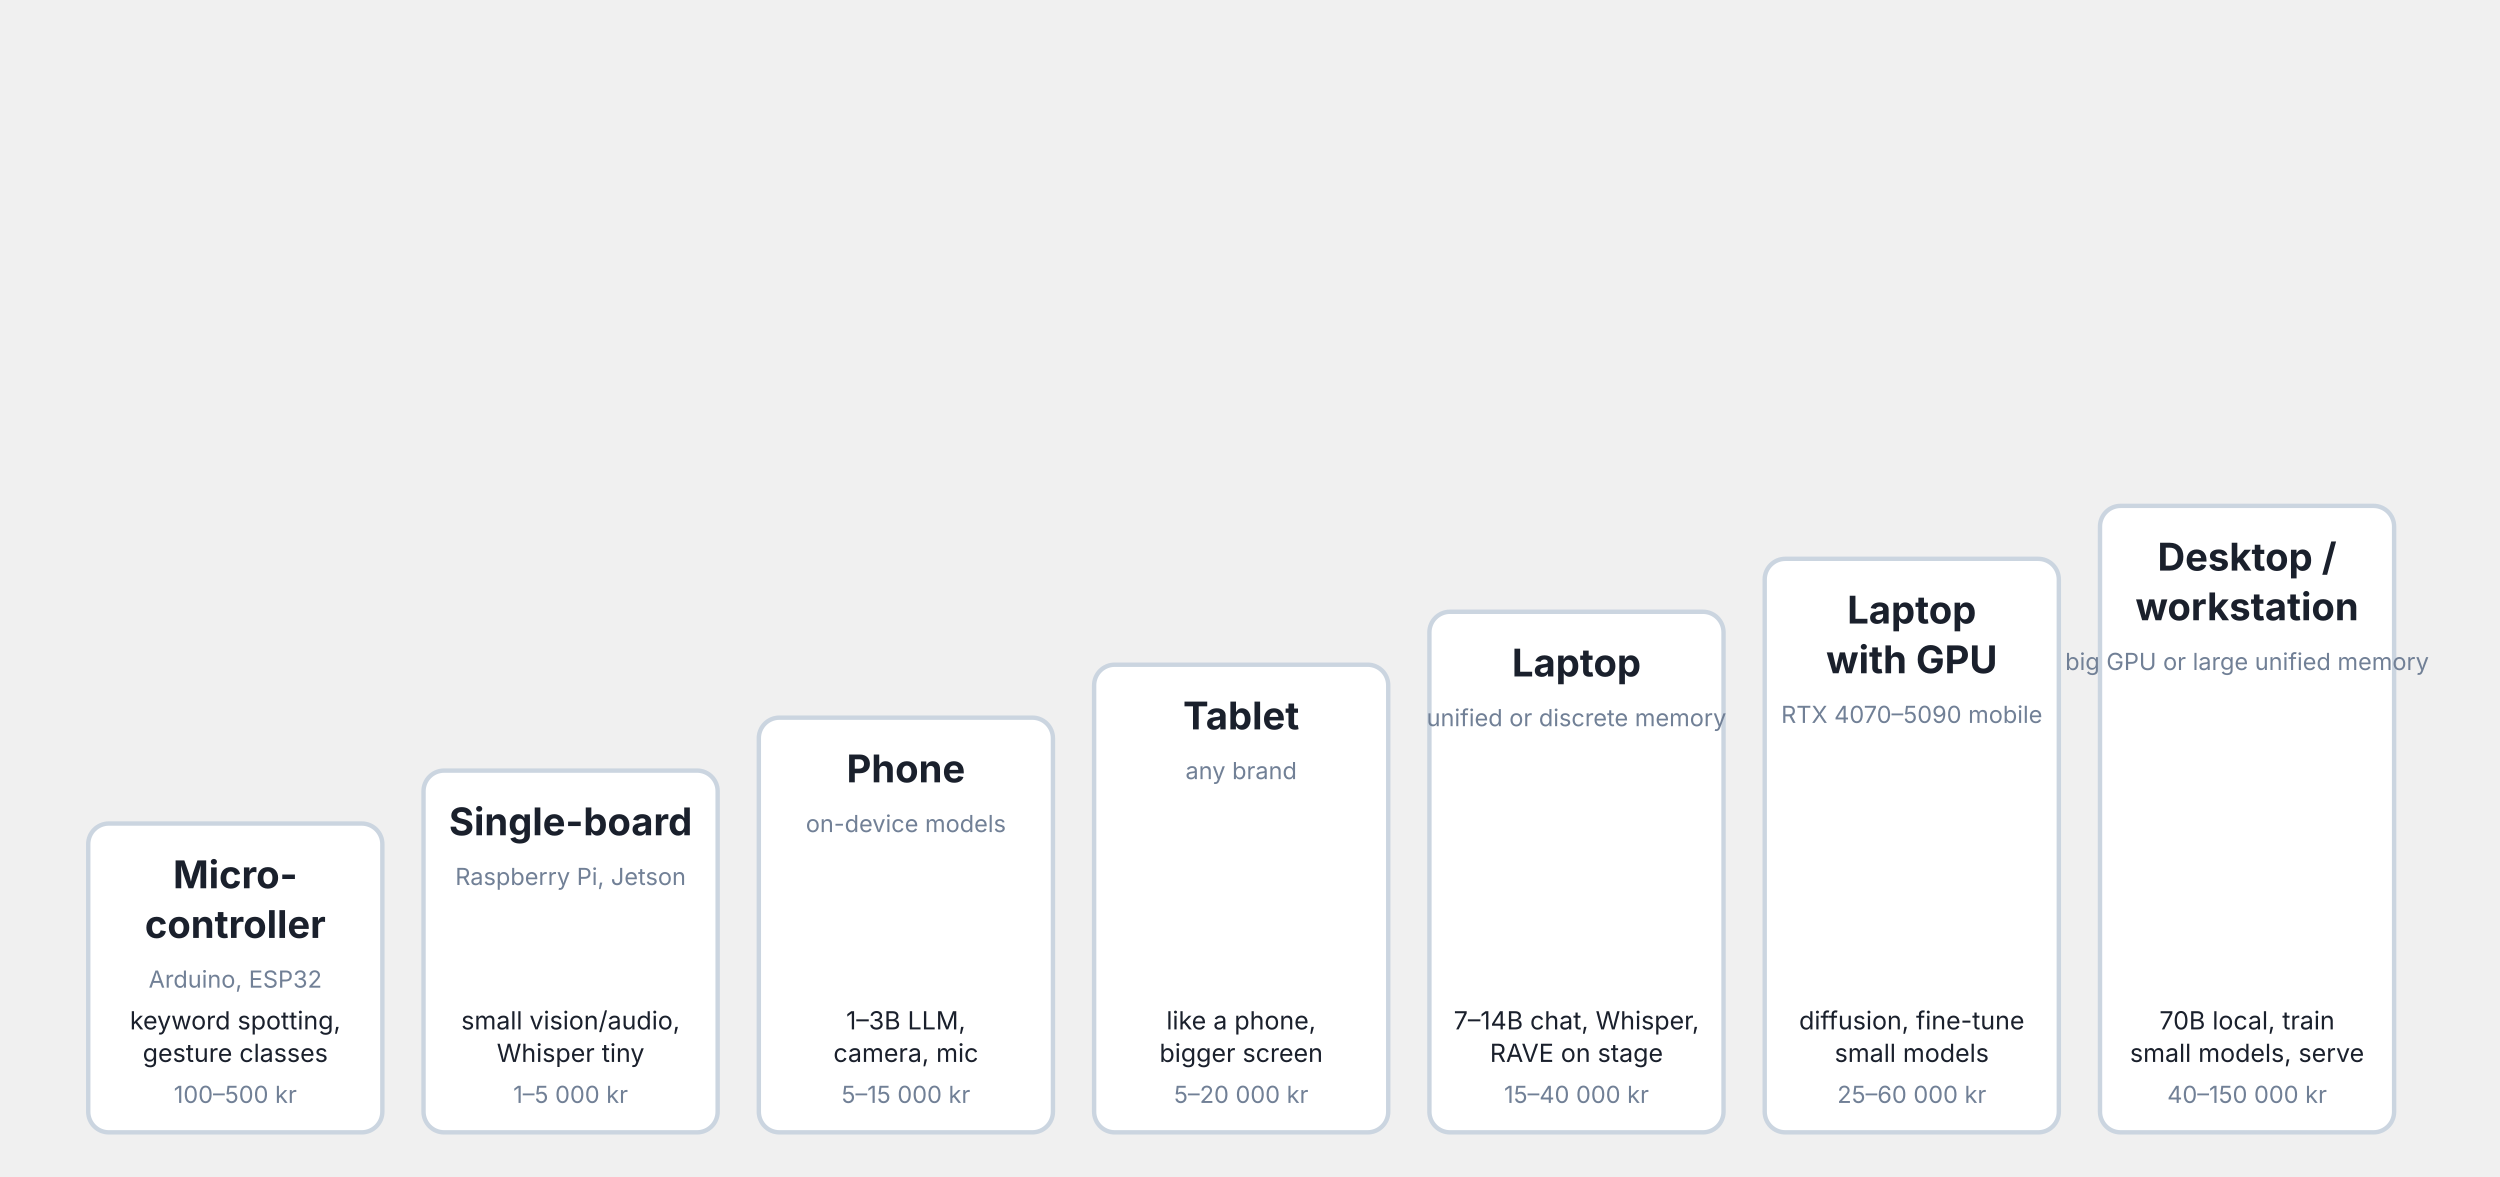
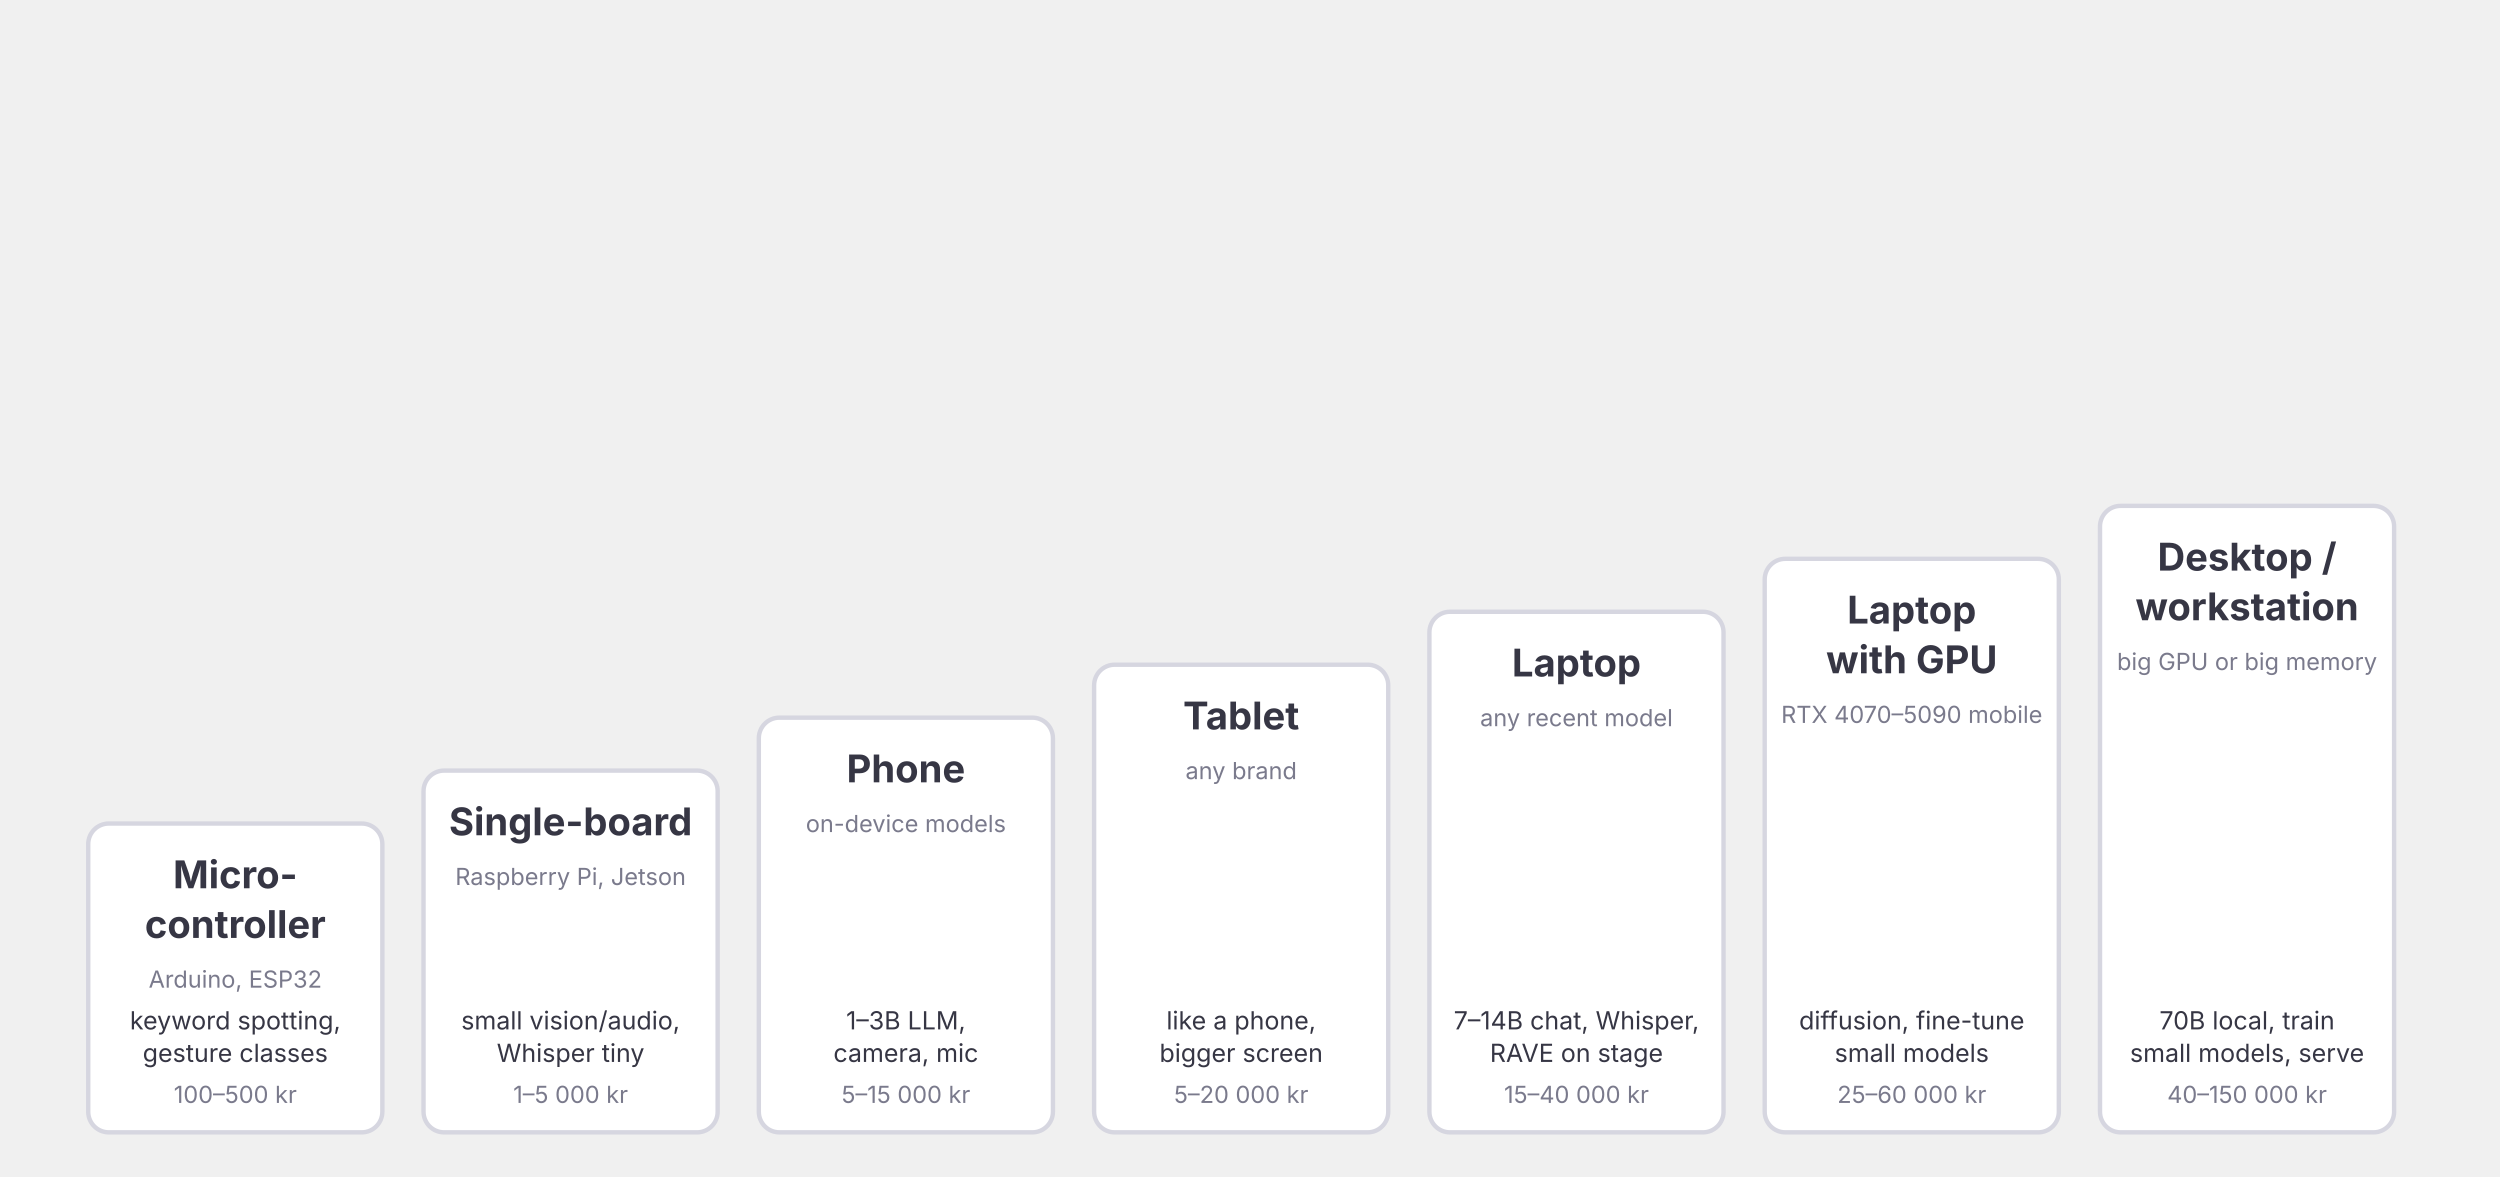
<svg xmlns="http://www.w3.org/2000/svg" viewBox="0 0 1700 800" font-family="Inter, Helvetica Neue, Helvetica, Arial, sans-serif">
  <defs />
-   <rect x="60" y="560" width="200" height="210" rx="14" fill="white" stroke="#cbd5e0" stroke-width="3" />
-   <text x="160.0" y="604.0" text-anchor="middle" font-size="26" fill="#1a202c" font-weight="bold">Micro-</text>
-   <text x="160.0" y="637.8" text-anchor="middle" font-size="26" fill="#1a202c" font-weight="bold">controller</text>
-   <text x="160.0" y="671.6" text-anchor="middle" font-size="16" fill="#718096" font-weight="normal">Arduino, ESP32</text>
-   <text x="160.0" y="700.0" text-anchor="middle" font-size="17" fill="#1a202c" font-weight="normal">keyword spotting,</text>
-   <text x="160.0" y="722.1" text-anchor="middle" font-size="17" fill="#1a202c" font-weight="normal">gesture classes</text>
-   <text x="160.0" y="750" text-anchor="middle" font-size="16" fill="#718096" font-weight="normal">100–500 kr</text>
-   <rect x="288" y="524" width="200" height="246" rx="14" fill="white" stroke="#cbd5e0" stroke-width="3" />
-   <text x="388.0" y="568.0" text-anchor="middle" font-size="26" fill="#1a202c" font-weight="bold">Single-board</text>
-   <text x="388.0" y="601.8" text-anchor="middle" font-size="16" fill="#718096" font-weight="normal">Raspberry Pi, Jetson</text>
-   <text x="388.0" y="700.0" text-anchor="middle" font-size="17" fill="#1a202c" font-weight="normal">small vision/audio,</text>
-   <text x="388.0" y="722.1" text-anchor="middle" font-size="17" fill="#1a202c" font-weight="normal">Whisper tiny</text>
-   <text x="388.0" y="750" text-anchor="middle" font-size="16" fill="#718096" font-weight="normal">1–5 000 kr</text>
-   <rect x="516" y="488" width="200" height="282" rx="14" fill="white" stroke="#cbd5e0" stroke-width="3" />
-   <text x="616.0" y="532.0" text-anchor="middle" font-size="26" fill="#1a202c" font-weight="bold">Phone</text>
-   <text x="616.0" y="565.8" text-anchor="middle" font-size="16" fill="#718096" font-weight="normal">on-device models</text>
-   <text x="616.0" y="700.0" text-anchor="middle" font-size="17" fill="#1a202c" font-weight="normal">1–3B LLM,</text>
-   <text x="616.0" y="722.1" text-anchor="middle" font-size="17" fill="#1a202c" font-weight="normal">camera, mic</text>
-   <text x="616.0" y="750" text-anchor="middle" font-size="16" fill="#718096" font-weight="normal">5–15 000 kr</text>
-   <rect x="744" y="452" width="200" height="318" rx="14" fill="white" stroke="#cbd5e0" stroke-width="3" />
-   <text x="844.0" y="496.0" text-anchor="middle" font-size="26" fill="#1a202c" font-weight="bold">Tablet</text>
-   <text x="844.0" y="529.8" text-anchor="middle" font-size="16" fill="#718096" font-weight="normal">any brand</text>
-   <text x="844.0" y="700.0" text-anchor="middle" font-size="17" fill="#1a202c" font-weight="normal">like a phone,</text>
-   <text x="844.0" y="722.1" text-anchor="middle" font-size="17" fill="#1a202c" font-weight="normal">bigger screen</text>
-   <text x="844.0" y="750" text-anchor="middle" font-size="16" fill="#718096" font-weight="normal">5–20 000 kr</text>
-   <rect x="972" y="416" width="200" height="354" rx="14" fill="white" stroke="#cbd5e0" stroke-width="3" />
-   <text x="1072.0" y="460.0" text-anchor="middle" font-size="26" fill="#1a202c" font-weight="bold">Laptop</text>
-   <text x="1072.0" y="493.8" text-anchor="middle" font-size="16" fill="#718096" font-weight="normal">unified or discrete memory</text>
-   <text x="1072.0" y="700.0" text-anchor="middle" font-size="17" fill="#1a202c" font-weight="normal">7–14B chat, Whisper,</text>
-   <text x="1072.0" y="722.1" text-anchor="middle" font-size="17" fill="#1a202c" font-weight="normal">RAVE on stage</text>
-   <text x="1072.0" y="750" text-anchor="middle" font-size="16" fill="#718096" font-weight="normal">15–40 000 kr</text>
-   <rect x="1200" y="380" width="200" height="390" rx="14" fill="white" stroke="#cbd5e0" stroke-width="3" />
-   <text x="1300.0" y="424.0" text-anchor="middle" font-size="26" fill="#1a202c" font-weight="bold">Laptop</text>
-   <text x="1300.0" y="457.8" text-anchor="middle" font-size="26" fill="#1a202c" font-weight="bold">with GPU</text>
-   <text x="1300.0" y="491.6" text-anchor="middle" font-size="16" fill="#718096" font-weight="normal">RTX 4070–5090 mobile</text>
-   <text x="1300.0" y="700.0" text-anchor="middle" font-size="17" fill="#1a202c" font-weight="normal">diffusion, fine-tune</text>
-   <text x="1300.0" y="722.1" text-anchor="middle" font-size="17" fill="#1a202c" font-weight="normal">small models</text>
-   <text x="1300.0" y="750" text-anchor="middle" font-size="16" fill="#718096" font-weight="normal">25–60 000 kr</text>
-   <rect x="1428" y="344" width="200" height="426" rx="14" fill="white" stroke="#cbd5e0" stroke-width="3" />
-   <text x="1528.0" y="388.0" text-anchor="middle" font-size="26" fill="#1a202c" font-weight="bold">Desktop /</text>
-   <text x="1528.0" y="421.8" text-anchor="middle" font-size="26" fill="#1a202c" font-weight="bold">workstation</text>
-   <text x="1528.0" y="455.6" text-anchor="middle" font-size="16" fill="#718096" font-weight="normal">big GPU or large unified memory</text>
-   <text x="1528.0" y="700.0" text-anchor="middle" font-size="17" fill="#1a202c" font-weight="normal">70B local, train</text>
-   <text x="1528.0" y="722.1" text-anchor="middle" font-size="17" fill="#1a202c" font-weight="normal">small models, serve</text>
-   <text x="1528.0" y="750" text-anchor="middle" font-size="16" fill="#718096" font-weight="normal">40–150 000 kr</text>
+   <rect x="60" y="560" width="200" height="210" rx="14" fill="white" stroke="#d6d6e0" stroke-width="3" />
+   <text x="160.0" y="604.0" text-anchor="middle" font-size="26" fill="#363644" font-weight="bold">Micro-</text>
+   <text x="160.0" y="637.8" text-anchor="middle" font-size="26" fill="#363644" font-weight="bold">controller</text>
+   <text x="160.0" y="671.6" text-anchor="middle" font-size="16" fill="#7a7a8c" font-weight="normal">Arduino, ESP32</text>
+   <text x="160.0" y="700.0" text-anchor="middle" font-size="17" fill="#363644" font-weight="normal">keyword spotting,</text>
+   <text x="160.0" y="722.1" text-anchor="middle" font-size="17" fill="#363644" font-weight="normal">gesture classes</text>
+   <text x="160.0" y="750" text-anchor="middle" font-size="16" fill="#7a7a8c" font-weight="normal">100–500 kr</text>
+   <rect x="288" y="524" width="200" height="246" rx="14" fill="white" stroke="#d6d6e0" stroke-width="3" />
+   <text x="388.0" y="568.0" text-anchor="middle" font-size="26" fill="#363644" font-weight="bold">Single-board</text>
+   <text x="388.0" y="601.8" text-anchor="middle" font-size="16" fill="#7a7a8c" font-weight="normal">Raspberry Pi, Jetson</text>
+   <text x="388.0" y="700.0" text-anchor="middle" font-size="17" fill="#363644" font-weight="normal">small vision/audio,</text>
+   <text x="388.0" y="722.1" text-anchor="middle" font-size="17" fill="#363644" font-weight="normal">Whisper tiny</text>
+   <text x="388.0" y="750" text-anchor="middle" font-size="16" fill="#7a7a8c" font-weight="normal">1–5 000 kr</text>
+   <rect x="516" y="488" width="200" height="282" rx="14" fill="white" stroke="#d6d6e0" stroke-width="3" />
+   <text x="616.0" y="532.0" text-anchor="middle" font-size="26" fill="#363644" font-weight="bold">Phone</text>
+   <text x="616.0" y="565.8" text-anchor="middle" font-size="16" fill="#7a7a8c" font-weight="normal">on-device models</text>
+   <text x="616.0" y="700.0" text-anchor="middle" font-size="17" fill="#363644" font-weight="normal">1–3B LLM,</text>
+   <text x="616.0" y="722.1" text-anchor="middle" font-size="17" fill="#363644" font-weight="normal">camera, mic</text>
+   <text x="616.0" y="750" text-anchor="middle" font-size="16" fill="#7a7a8c" font-weight="normal">5–15 000 kr</text>
+   <rect x="744" y="452" width="200" height="318" rx="14" fill="white" stroke="#d6d6e0" stroke-width="3" />
+   <text x="844.0" y="496.0" text-anchor="middle" font-size="26" fill="#363644" font-weight="bold">Tablet</text>
+   <text x="844.0" y="529.8" text-anchor="middle" font-size="16" fill="#7a7a8c" font-weight="normal">any brand</text>
+   <text x="844.0" y="700.0" text-anchor="middle" font-size="17" fill="#363644" font-weight="normal">like a phone,</text>
+   <text x="844.0" y="722.1" text-anchor="middle" font-size="17" fill="#363644" font-weight="normal">bigger screen</text>
+   <text x="844.0" y="750" text-anchor="middle" font-size="16" fill="#7a7a8c" font-weight="normal">5–20 000 kr</text>
+   <rect x="972" y="416" width="200" height="354" rx="14" fill="white" stroke="#d6d6e0" stroke-width="3" />
+   <text x="1072.0" y="460.0" text-anchor="middle" font-size="26" fill="#363644" font-weight="bold">Laptop</text>
+   <text x="1072.0" y="493.8" text-anchor="middle" font-size="16" fill="#7a7a8c" font-weight="normal">any recent model</text>
+   <text x="1072.0" y="700.0" text-anchor="middle" font-size="17" fill="#363644" font-weight="normal">7–14B chat, Whisper,</text>
+   <text x="1072.0" y="722.1" text-anchor="middle" font-size="17" fill="#363644" font-weight="normal">RAVE on stage</text>
+   <text x="1072.0" y="750" text-anchor="middle" font-size="16" fill="#7a7a8c" font-weight="normal">15–40 000 kr</text>
+   <rect x="1200" y="380" width="200" height="390" rx="14" fill="white" stroke="#d6d6e0" stroke-width="3" />
+   <text x="1300.0" y="424.0" text-anchor="middle" font-size="26" fill="#363644" font-weight="bold">Laptop</text>
+   <text x="1300.0" y="457.8" text-anchor="middle" font-size="26" fill="#363644" font-weight="bold">with GPU</text>
+   <text x="1300.0" y="491.6" text-anchor="middle" font-size="16" fill="#7a7a8c" font-weight="normal">RTX 4070–5090 mobile</text>
+   <text x="1300.0" y="700.0" text-anchor="middle" font-size="17" fill="#363644" font-weight="normal">diffusion, fine-tune</text>
+   <text x="1300.0" y="722.1" text-anchor="middle" font-size="17" fill="#363644" font-weight="normal">small models</text>
+   <text x="1300.0" y="750" text-anchor="middle" font-size="16" fill="#7a7a8c" font-weight="normal">25–60 000 kr</text>
+   <rect x="1428" y="344" width="200" height="426" rx="14" fill="white" stroke="#d6d6e0" stroke-width="3" />
+   <text x="1528.0" y="388.0" text-anchor="middle" font-size="26" fill="#363644" font-weight="bold">Desktop /</text>
+   <text x="1528.0" y="421.8" text-anchor="middle" font-size="26" fill="#363644" font-weight="bold">workstation</text>
+   <text x="1528.0" y="455.6" text-anchor="middle" font-size="16" fill="#7a7a8c" font-weight="normal">big GPU or big memory</text>
+   <text x="1528.0" y="700.0" text-anchor="middle" font-size="17" fill="#363644" font-weight="normal">70B local, train</text>
+   <text x="1528.0" y="722.1" text-anchor="middle" font-size="17" fill="#363644" font-weight="normal">small models, serve</text>
+   <text x="1528.0" y="750" text-anchor="middle" font-size="16" fill="#7a7a8c" font-weight="normal">40–150 000 kr</text>
</svg>
